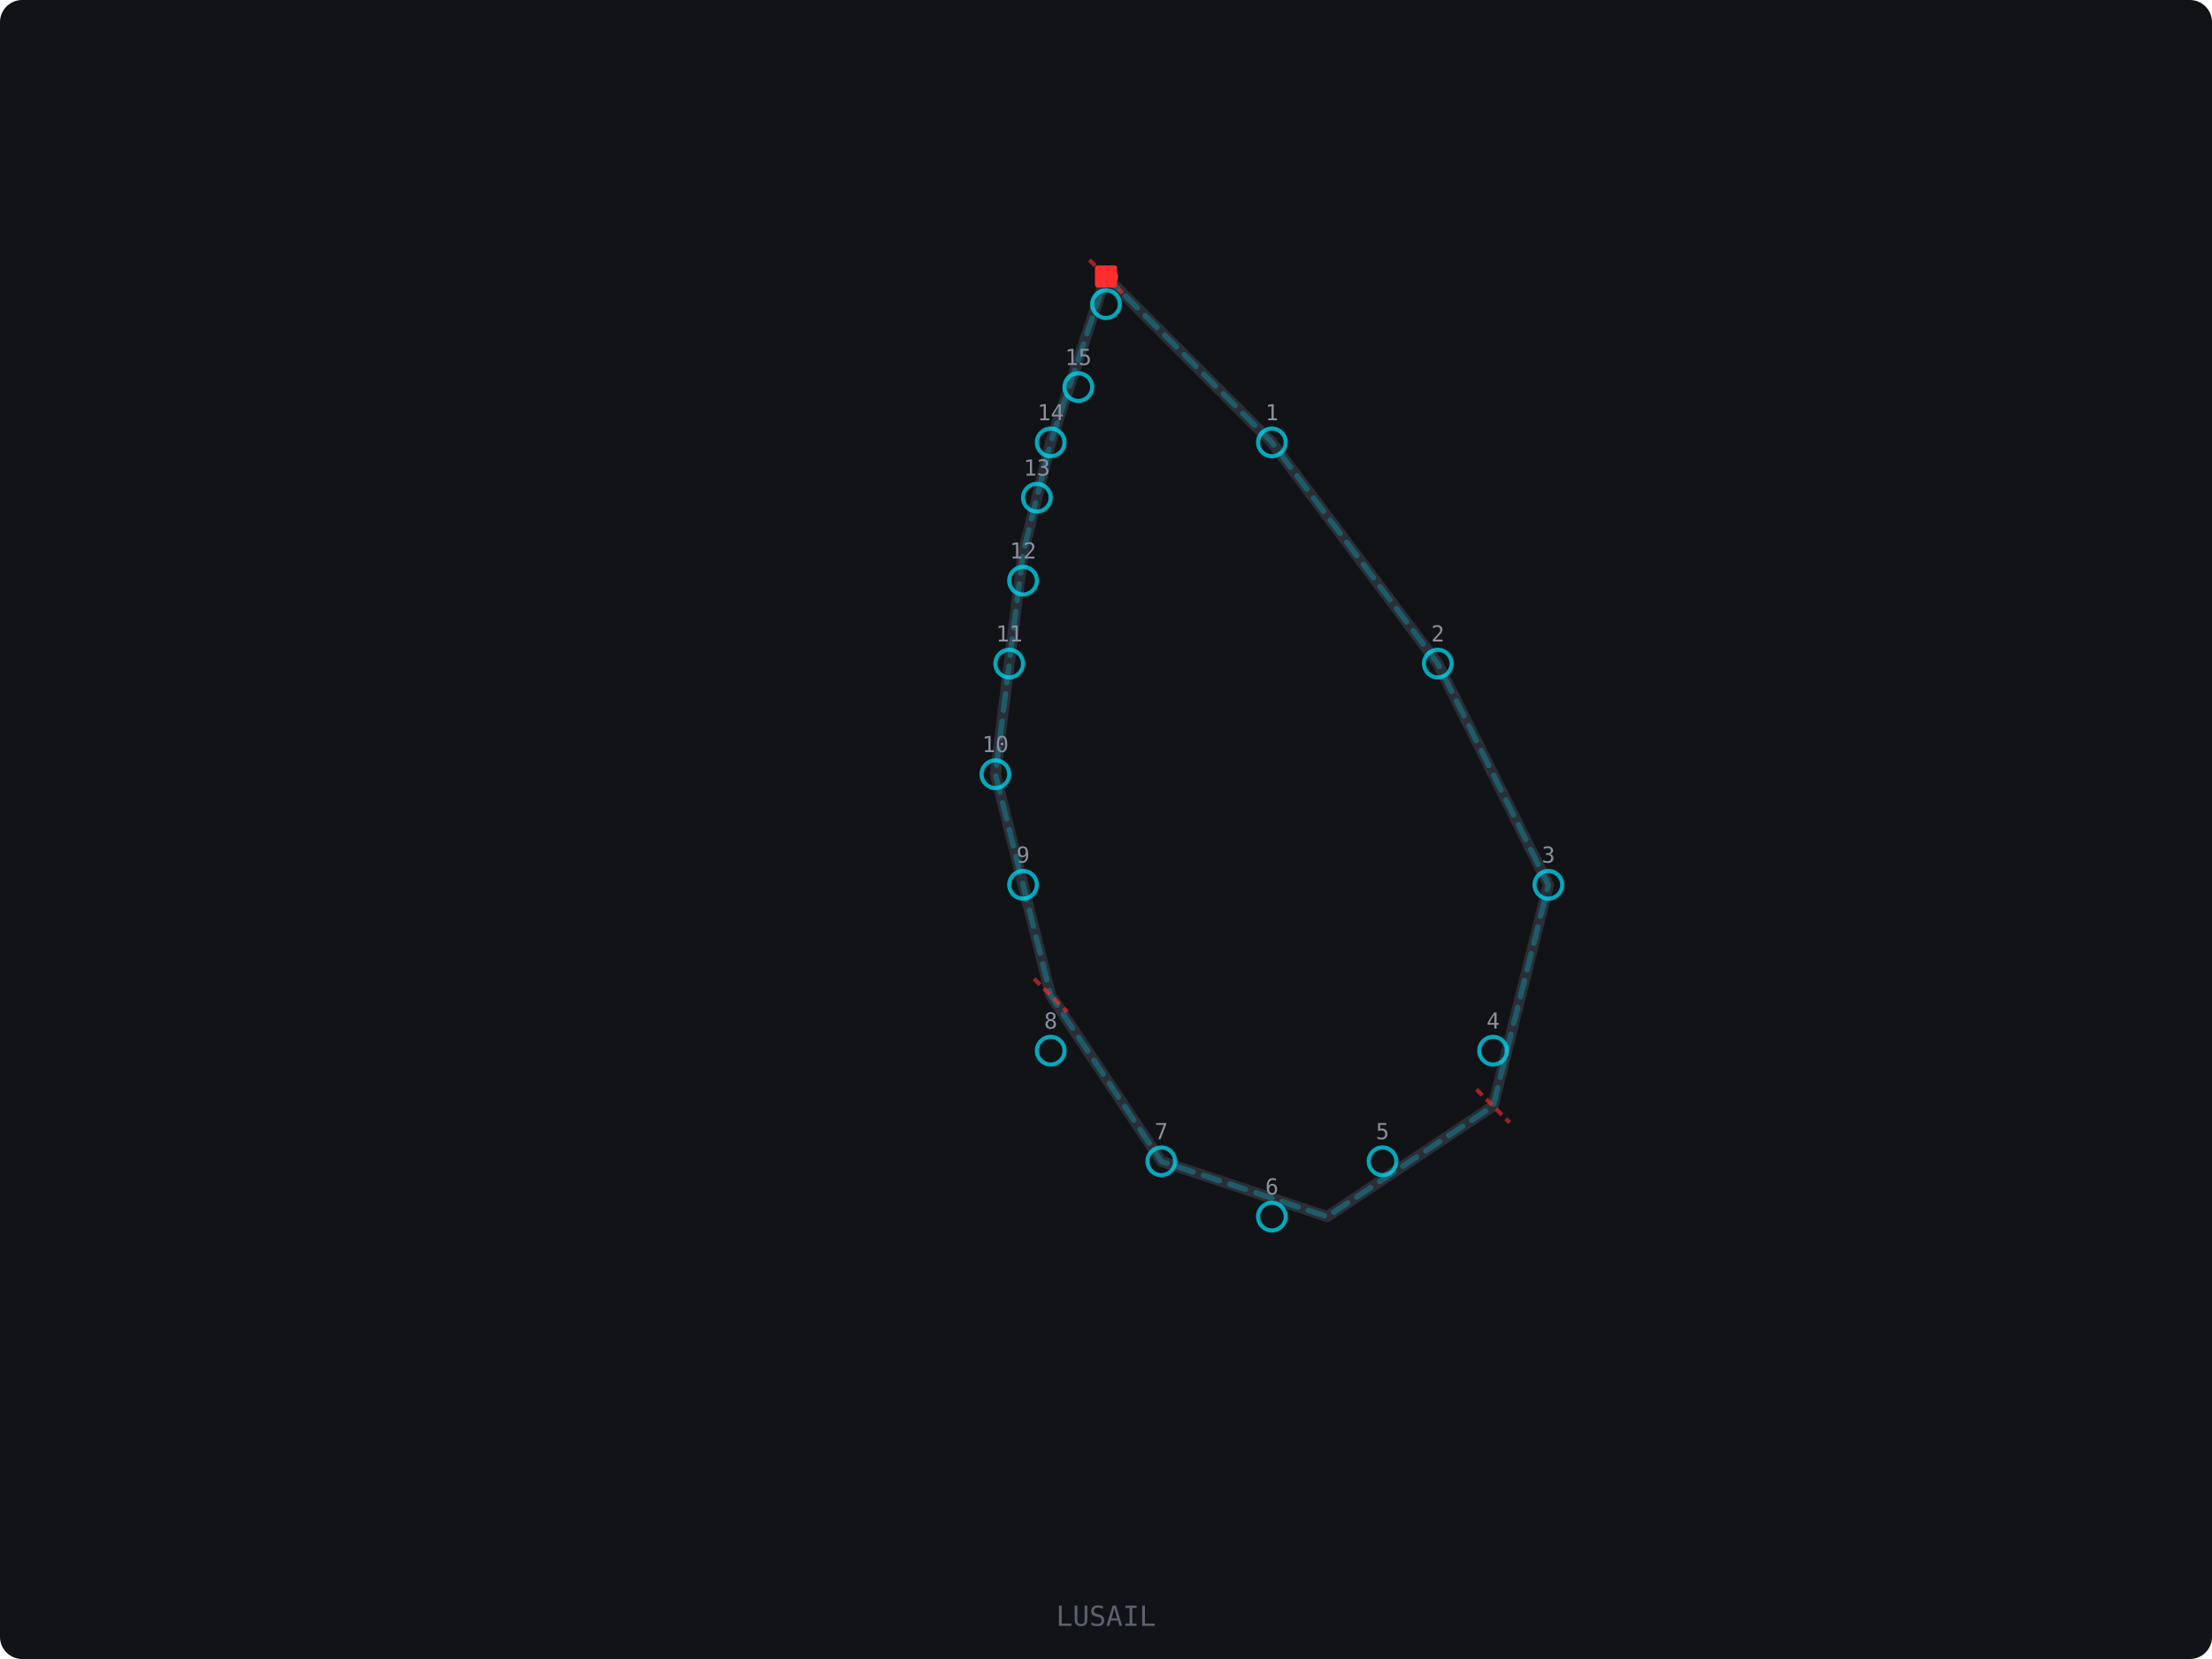
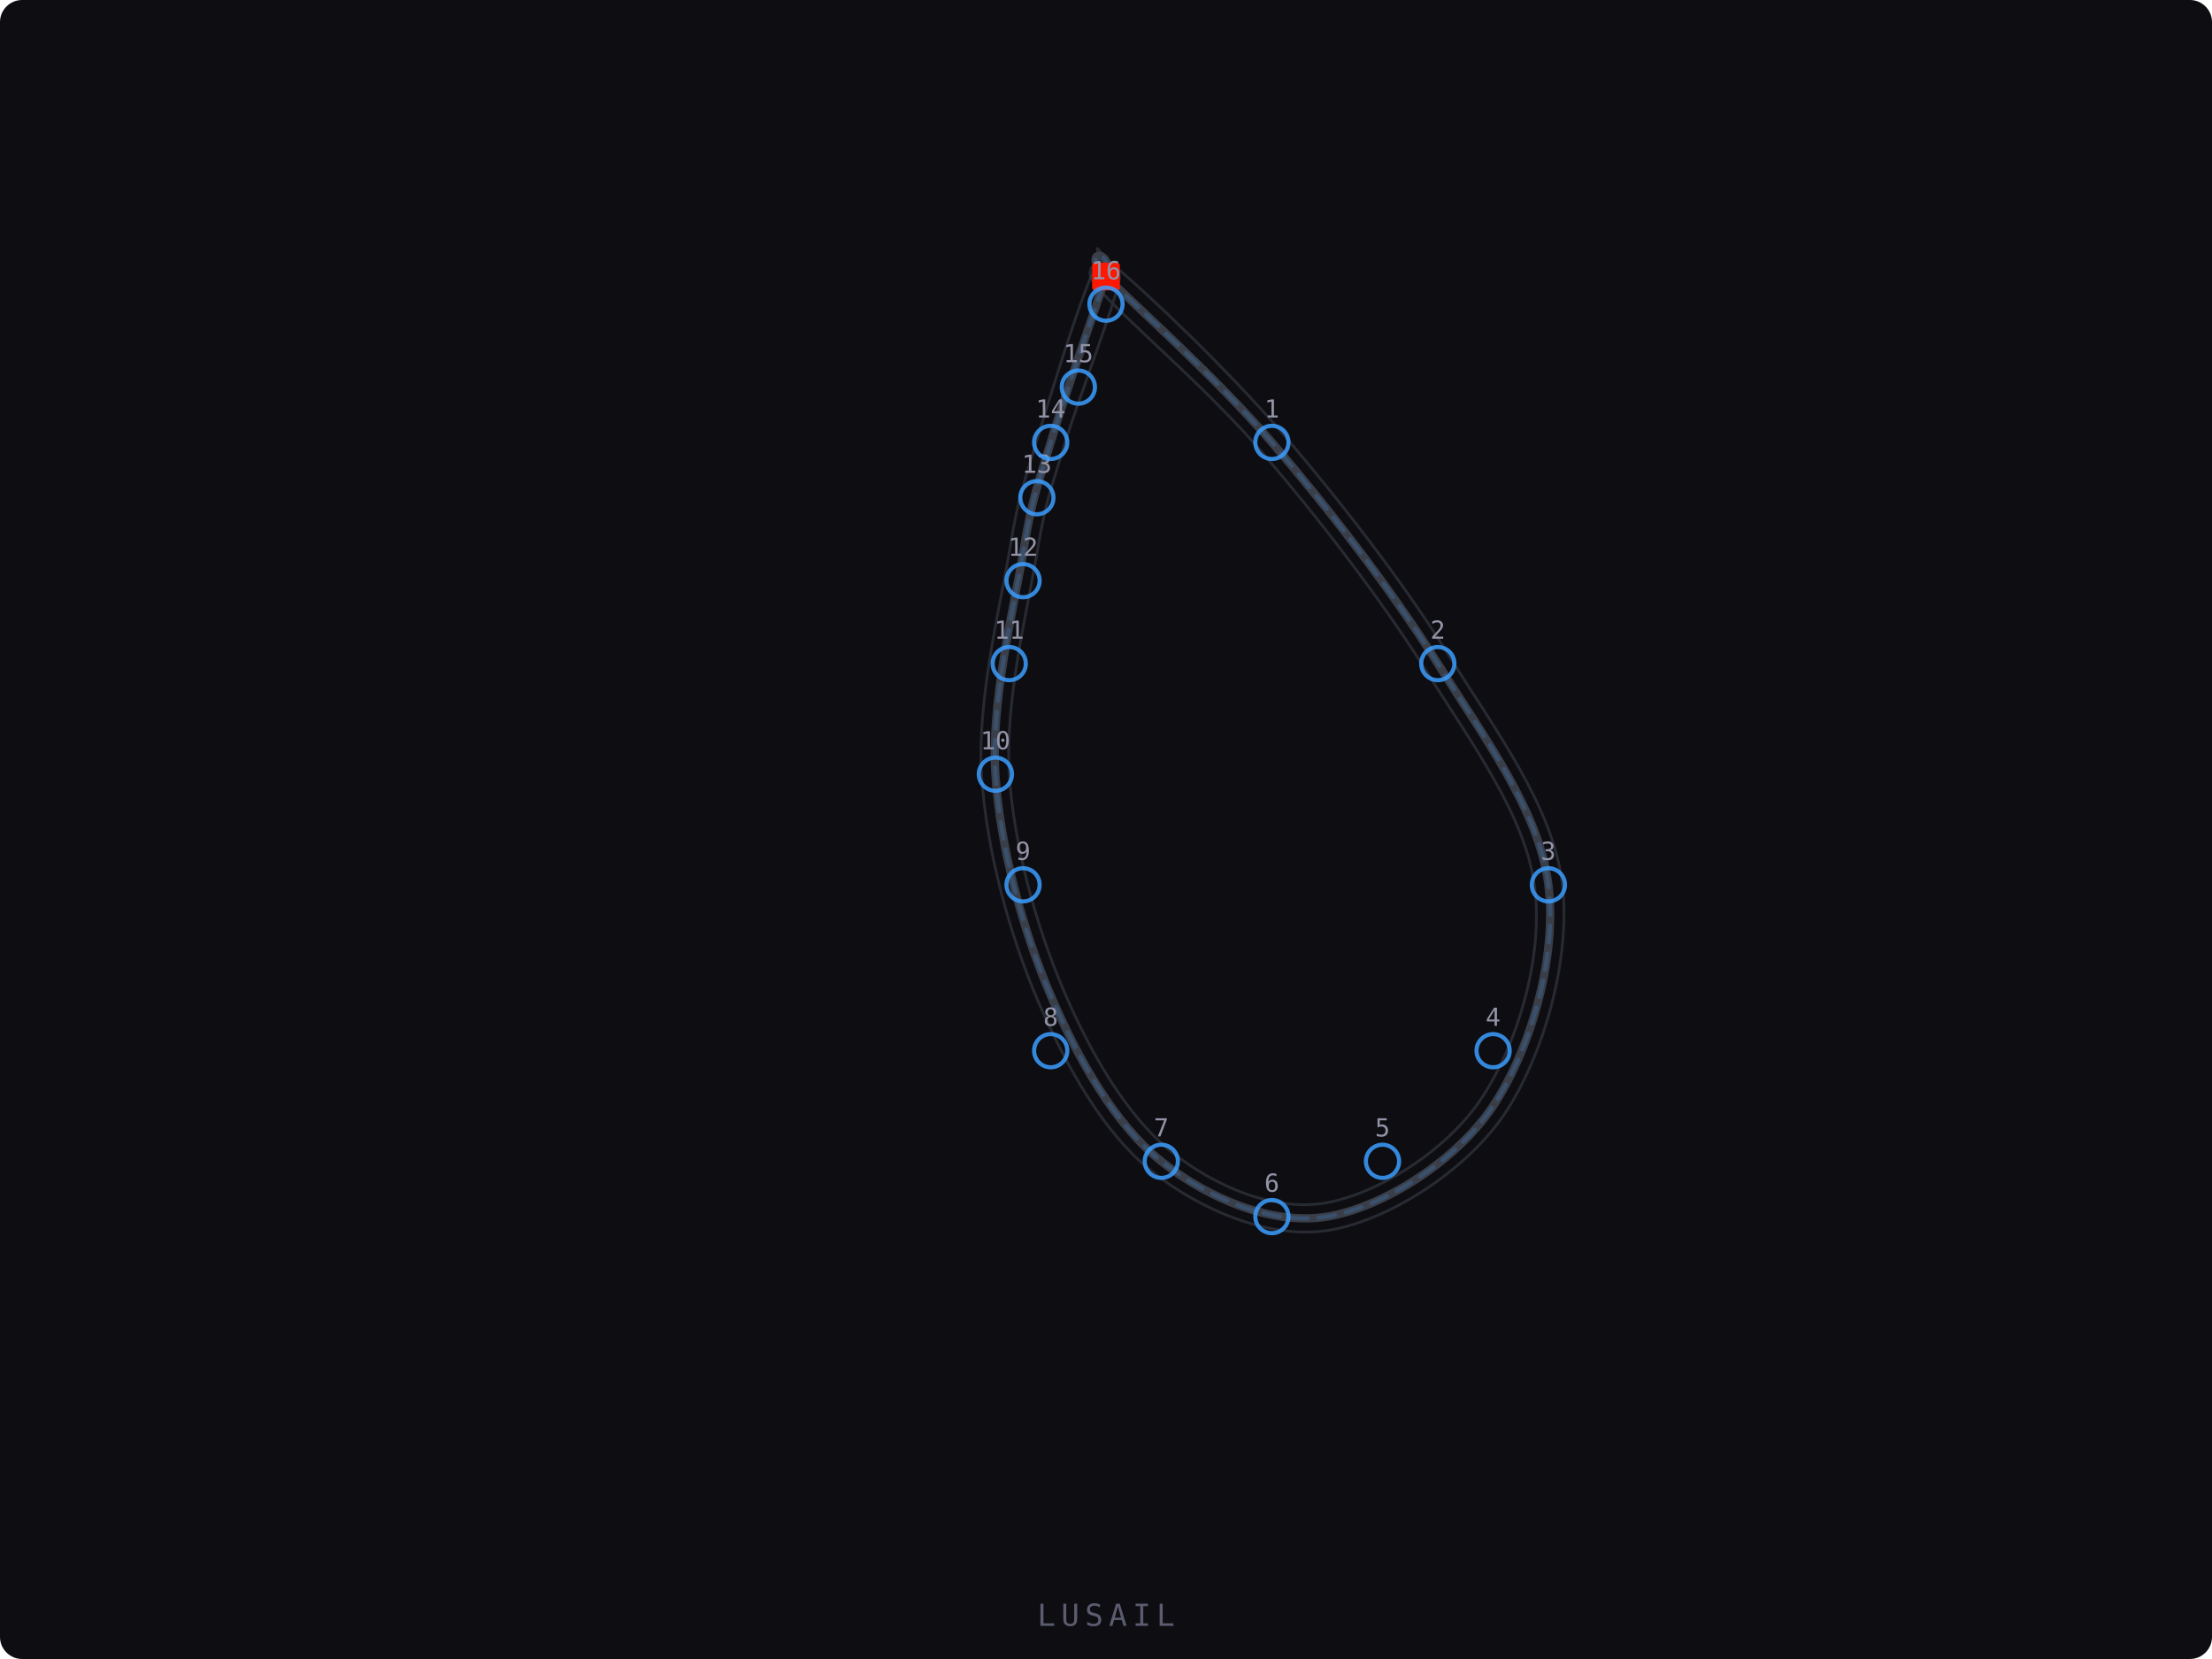
<svg xmlns="http://www.w3.org/2000/svg" viewBox="0 0 800 600" width="800" height="600">
  <defs>
    <style>
-       .track-bg { fill: #111317; }
-       .track-line { fill: none; stroke: #2a2e36; stroke-width: 4; stroke-linecap: round; stroke-linejoin: round; }
-       .track-line-accent { fill: none; stroke: rgba(0,229,255,0.25); stroke-width: 2; stroke-linecap: round; stroke-dasharray: 6,4; }
+       .track-bg { fill: #0d0d12; }
+       .track-line { fill: none; stroke: #3a3e48; stroke-width: 3; stroke-linecap: round; stroke-linejoin: round; }
+       .track-line-accent { fill: none; stroke: rgba(59,158,255,0.20); stroke-width: 1.5; stroke-linecap: round; stroke-dasharray: 6,4; }
+       .track-edge { fill: none; stroke: #3a3e48; stroke-width: 1; stroke-linecap: round; stroke-linejoin: round; opacity: 0.6; }
    </style>
  </defs>
  <rect class="track-bg" width="800" height="600" rx="8" />
-   <polyline class="track-line" points="400.0,100.0 460.0,160.0 520.0,240.0 560.0,320.0 540.0,400.0 480.0,440.0 420.0,420.0 380.0,360.0 360.0,280.0 370.0,200.0 380.0,160.0 400.0,100.0" />
-   <polyline class="track-line-accent" points="400.0,100.0 460.0,160.0 520.0,240.0 560.0,320.0 540.0,400.0 480.0,440.0 420.0,420.0 380.0,360.0 360.0,280.0 370.0,200.0 380.0,160.0 400.0,100.0" />
-   <line x1="534.0" y1="394.0" x2="546.0" y2="406.0" stroke="#ff2d2d" stroke-width="1.5" stroke-dasharray="3,2" opacity="0.6" />
-   <line x1="374.0" y1="354.0" x2="386.0" y2="366.0" stroke="#ff2d2d" stroke-width="1.5" stroke-dasharray="3,2" opacity="0.6" />
-   <line x1="394.0" y1="94.0" x2="406.0" y2="106.0" stroke="#ff2d2d" stroke-width="1.5" stroke-dasharray="3,2" opacity="0.6" />
-   <circle cx="460.0" cy="160.0" r="5" fill="none" stroke="#00e5ff" stroke-width="1.5" opacity="0.7" />
-   <text x="460.0" y="152.0" text-anchor="middle" fill="#8a909c" font-size="8" font-family="monospace">1</text>
-   <circle cx="520.0" cy="240.0" r="5" fill="none" stroke="#00e5ff" stroke-width="1.5" opacity="0.7" />
-   <text x="520.0" y="232.0" text-anchor="middle" fill="#8a909c" font-size="8" font-family="monospace">2</text>
-   <circle cx="560.0" cy="320.0" r="5" fill="none" stroke="#00e5ff" stroke-width="1.5" opacity="0.7" />
-   <text x="560.0" y="312.0" text-anchor="middle" fill="#8a909c" font-size="8" font-family="monospace">3</text>
-   <circle cx="540.0" cy="380.0" r="5" fill="none" stroke="#00e5ff" stroke-width="1.5" opacity="0.7" />
-   <text x="540.0" y="372.0" text-anchor="middle" fill="#8a909c" font-size="8" font-family="monospace">4</text>
-   <circle cx="500.0" cy="420.0" r="5" fill="none" stroke="#00e5ff" stroke-width="1.5" opacity="0.7" />
-   <text x="500.0" y="412.0" text-anchor="middle" fill="#8a909c" font-size="8" font-family="monospace">5</text>
-   <circle cx="460.0" cy="440.0" r="5" fill="none" stroke="#00e5ff" stroke-width="1.5" opacity="0.7" />
-   <text x="460.0" y="432.0" text-anchor="middle" fill="#8a909c" font-size="8" font-family="monospace">6</text>
-   <circle cx="420.0" cy="420.0" r="5" fill="none" stroke="#00e5ff" stroke-width="1.5" opacity="0.7" />
-   <text x="420.0" y="412.0" text-anchor="middle" fill="#8a909c" font-size="8" font-family="monospace">7</text>
-   <circle cx="380.0" cy="380.0" r="5" fill="none" stroke="#00e5ff" stroke-width="1.5" opacity="0.7" />
-   <text x="380.0" y="372.0" text-anchor="middle" fill="#8a909c" font-size="8" font-family="monospace">8</text>
-   <circle cx="370.0" cy="320.0" r="5" fill="none" stroke="#00e5ff" stroke-width="1.5" opacity="0.7" />
-   <text x="370.0" y="312.0" text-anchor="middle" fill="#8a909c" font-size="8" font-family="monospace">9</text>
-   <circle cx="360.0" cy="280.0" r="5" fill="none" stroke="#00e5ff" stroke-width="1.5" opacity="0.7" />
-   <text x="360.0" y="272.0" text-anchor="middle" fill="#8a909c" font-size="8" font-family="monospace">10</text>
-   <circle cx="365.0" cy="240.0" r="5" fill="none" stroke="#00e5ff" stroke-width="1.5" opacity="0.7" />
-   <text x="365.0" y="232.0" text-anchor="middle" fill="#8a909c" font-size="8" font-family="monospace">11</text>
-   <circle cx="370.0" cy="210.0" r="5" fill="none" stroke="#00e5ff" stroke-width="1.5" opacity="0.7" />
-   <text x="370.0" y="202.0" text-anchor="middle" fill="#8a909c" font-size="8" font-family="monospace">12</text>
-   <circle cx="375.0" cy="180.0" r="5" fill="none" stroke="#00e5ff" stroke-width="1.5" opacity="0.7" />
-   <text x="375.0" y="172.0" text-anchor="middle" fill="#8a909c" font-size="8" font-family="monospace">13</text>
-   <circle cx="380.0" cy="160.0" r="5" fill="none" stroke="#00e5ff" stroke-width="1.5" opacity="0.7" />
-   <text x="380.0" y="152.0" text-anchor="middle" fill="#8a909c" font-size="8" font-family="monospace">14</text>
-   <circle cx="390.0" cy="140.0" r="5" fill="none" stroke="#00e5ff" stroke-width="1.5" opacity="0.7" />
-   <text x="390.0" y="132.0" text-anchor="middle" fill="#8a909c" font-size="8" font-family="monospace">15</text>
-   <circle cx="400.0" cy="110.0" r="5" fill="none" stroke="#00e5ff" stroke-width="1.5" opacity="0.7" />
-   <text x="400.0" y="102.0" text-anchor="middle" fill="#8a909c" font-size="8" font-family="monospace">16</text>
-   <rect x="396.0" y="96.0" width="8" height="8" fill="#ff2d2d" rx="1" />
-   <text x="400" y="588" text-anchor="middle" fill="#5b616e" font-size="10" font-family="monospace">LUSAIL</text>
+   <path class="track-edge" d="M 396.5 103.5 C 405.0 113.8 436.3 140.1 456.2 163.3 C 476.1 186.4 499.3 216.4 515.8 242.6 C 532.2 268.9 551.7 294.9 555.0 320.6 C 558.4 346.4 548.5 378.2 535.8 397.2 C 523.2 416.3 498.0 431.9 479.2 435.1 C 460.4 438.2 438.9 428.9 423.1 416.1 C 407.4 403.3 394.3 380.8 384.6 358.0 C 374.9 335.3 366.6 305.9 365.0 279.7 C 363.4 253.5 371.6 220.5 374.9 200.8 C 378.2 181.1 379.8 178.0 384.8 161.4 C 389.8 144.9 402.8 111.2 404.7 101.6 C 406.7 91.9 387.9 93.3 396.5 103.5 Z" />
+   <path class="track-edge" d="M 403.5 96.5 C 415.0 106.2 443.7 133.3 463.8 156.7 C 483.9 180.2 507.4 210.2 524.2 237.4 C 541.1 264.5 561.6 291.8 565.0 319.4 C 568.3 347.0 558.2 381.8 544.2 402.8 C 530.1 423.7 502.0 441.4 480.8 444.9 C 459.6 448.5 434.4 437.7 416.9 423.9 C 399.3 410.1 385.7 385.9 375.4 362.0 C 365.1 338.0 356.7 307.4 355.0 280.3 C 353.3 253.2 361.7 219.5 365.1 199.2 C 368.4 178.9 370.2 175.4 375.2 158.6 C 380.2 141.8 390.5 108.8 395.3 98.4 C 400.0 88.1 392.1 86.7 403.5 96.5 Z" />
+   <path class="track-line" d="M 400.0 100.0 C 410.0 110.0 440.0 136.7 460.0 160.0 C 480.0 183.3 503.3 213.3 520.0 240.0 C 536.7 266.7 556.7 293.3 560.0 320.0 C 563.3 346.7 553.3 380.0 540.0 400.0 C 526.7 420.0 500.0 436.7 480.0 440.0 C 460.0 443.3 436.7 433.3 420.0 420.0 C 403.3 406.7 390.0 383.3 380.0 360.0 C 370.0 336.7 361.7 306.7 360.0 280.0 C 358.3 253.3 366.7 220.0 370.0 200.0 C 373.3 180.0 375.0 176.7 380.0 160.0 C 385.0 143.3 396.7 110.0 400.0 100.0 C 403.3 90.0 390.0 90.0 400.0 100.0 Z" />
+   <path class="track-line-accent" d="M 400.0 100.0 C 410.0 110.0 440.0 136.7 460.0 160.0 C 480.0 183.3 503.3 213.3 520.0 240.0 C 536.7 266.7 556.7 293.3 560.0 320.0 C 563.3 346.7 553.3 380.0 540.0 400.0 C 526.7 420.0 500.0 436.7 480.0 440.0 C 460.0 443.3 436.7 433.3 420.0 420.0 C 403.3 406.7 390.0 383.3 380.0 360.0 C 370.0 336.7 361.7 306.7 360.0 280.0 C 358.3 253.3 366.7 220.0 370.0 200.0 C 373.3 180.0 375.0 176.7 380.0 160.0 C 385.0 143.3 396.7 110.0 400.0 100.0 C 403.3 90.0 390.0 90.0 400.0 100.0 Z" />
+   <rect x="395.0" y="95.0" width="10" height="10" fill="#FF1801" rx="1" />
+   <circle cx="460.0" cy="160.0" r="6" fill="none" stroke="#3B9EFF" stroke-width="1.5" opacity="0.85" />
+   <text x="460.0" y="151.0" text-anchor="middle" fill="#9494a8" font-size="9" font-family="monospace">1</text>
+   <circle cx="520.0" cy="240.0" r="6" fill="none" stroke="#3B9EFF" stroke-width="1.5" opacity="0.85" />
+   <text x="520.0" y="231.0" text-anchor="middle" fill="#9494a8" font-size="9" font-family="monospace">2</text>
+   <circle cx="560.0" cy="320.0" r="6" fill="none" stroke="#3B9EFF" stroke-width="1.5" opacity="0.85" />
+   <text x="560.0" y="311.0" text-anchor="middle" fill="#9494a8" font-size="9" font-family="monospace">3</text>
+   <circle cx="540.0" cy="380.0" r="6" fill="none" stroke="#3B9EFF" stroke-width="1.5" opacity="0.85" />
+   <text x="540.0" y="371.0" text-anchor="middle" fill="#9494a8" font-size="9" font-family="monospace">4</text>
+   <circle cx="500.0" cy="420.0" r="6" fill="none" stroke="#3B9EFF" stroke-width="1.5" opacity="0.85" />
+   <text x="500.0" y="411.0" text-anchor="middle" fill="#9494a8" font-size="9" font-family="monospace">5</text>
+   <circle cx="460.0" cy="440.0" r="6" fill="none" stroke="#3B9EFF" stroke-width="1.5" opacity="0.85" />
+   <text x="460.0" y="431.0" text-anchor="middle" fill="#9494a8" font-size="9" font-family="monospace">6</text>
+   <circle cx="420.0" cy="420.0" r="6" fill="none" stroke="#3B9EFF" stroke-width="1.5" opacity="0.85" />
+   <text x="420.0" y="411.0" text-anchor="middle" fill="#9494a8" font-size="9" font-family="monospace">7</text>
+   <circle cx="380.0" cy="380.0" r="6" fill="none" stroke="#3B9EFF" stroke-width="1.5" opacity="0.85" />
+   <text x="380.0" y="371.0" text-anchor="middle" fill="#9494a8" font-size="9" font-family="monospace">8</text>
+   <circle cx="370.0" cy="320.0" r="6" fill="none" stroke="#3B9EFF" stroke-width="1.5" opacity="0.85" />
+   <text x="370.0" y="311.0" text-anchor="middle" fill="#9494a8" font-size="9" font-family="monospace">9</text>
+   <circle cx="360.0" cy="280.0" r="6" fill="none" stroke="#3B9EFF" stroke-width="1.5" opacity="0.85" />
+   <text x="360.0" y="271.0" text-anchor="middle" fill="#9494a8" font-size="9" font-family="monospace">10</text>
+   <circle cx="365.0" cy="240.0" r="6" fill="none" stroke="#3B9EFF" stroke-width="1.5" opacity="0.85" />
+   <text x="365.0" y="231.0" text-anchor="middle" fill="#9494a8" font-size="9" font-family="monospace">11</text>
+   <circle cx="370.0" cy="210.0" r="6" fill="none" stroke="#3B9EFF" stroke-width="1.5" opacity="0.85" />
+   <text x="370.0" y="201.0" text-anchor="middle" fill="#9494a8" font-size="9" font-family="monospace">12</text>
+   <circle cx="375.0" cy="180.0" r="6" fill="none" stroke="#3B9EFF" stroke-width="1.5" opacity="0.85" />
+   <text x="375.0" y="171.0" text-anchor="middle" fill="#9494a8" font-size="9" font-family="monospace">13</text>
+   <circle cx="380.0" cy="160.0" r="6" fill="none" stroke="#3B9EFF" stroke-width="1.5" opacity="0.85" />
+   <text x="380.0" y="151.0" text-anchor="middle" fill="#9494a8" font-size="9" font-family="monospace">14</text>
+   <circle cx="390.0" cy="140.0" r="6" fill="none" stroke="#3B9EFF" stroke-width="1.5" opacity="0.85" />
+   <text x="390.0" y="131.0" text-anchor="middle" fill="#9494a8" font-size="9" font-family="monospace">15</text>
+   <circle cx="400.0" cy="110.0" r="6" fill="none" stroke="#3B9EFF" stroke-width="1.5" opacity="0.85" />
+   <text x="400.0" y="101.0" text-anchor="middle" fill="#9494a8" font-size="9" font-family="monospace">16</text>
+   <text x="400.0" y="588" text-anchor="middle" fill="#5c5c70" font-size="11" font-family="monospace" letter-spacing="2">LUSAIL</text>
</svg>
